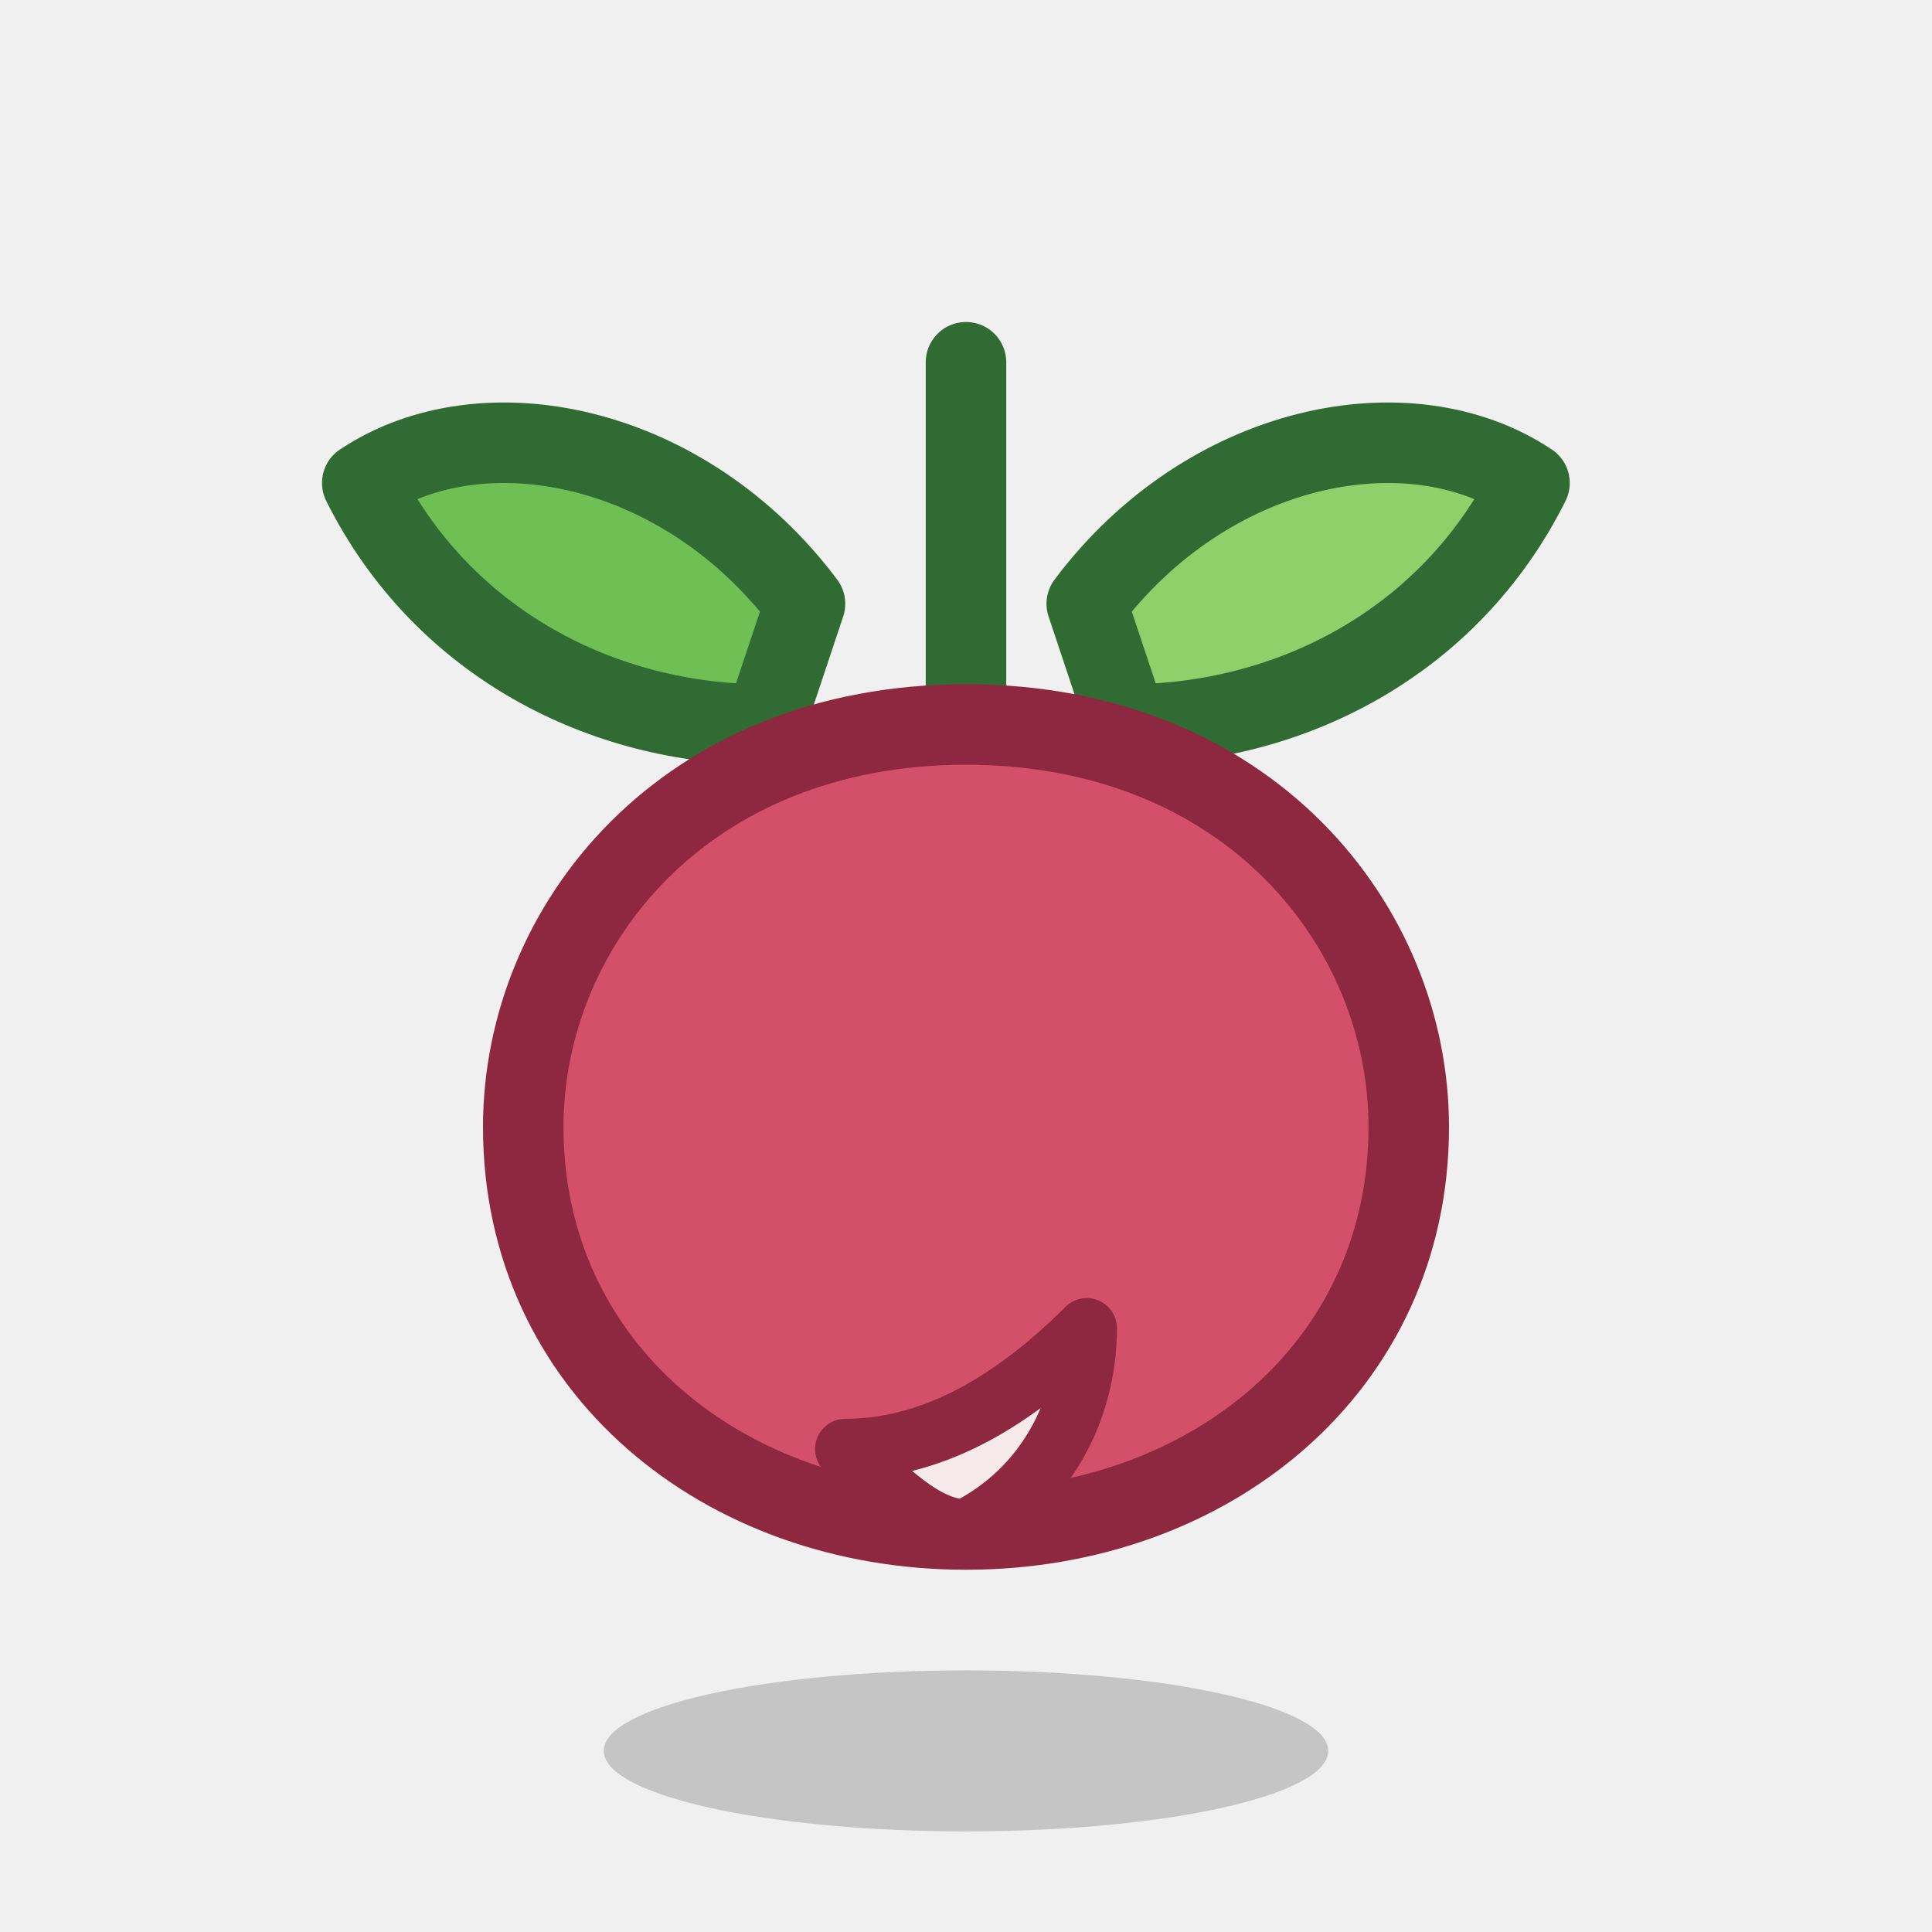
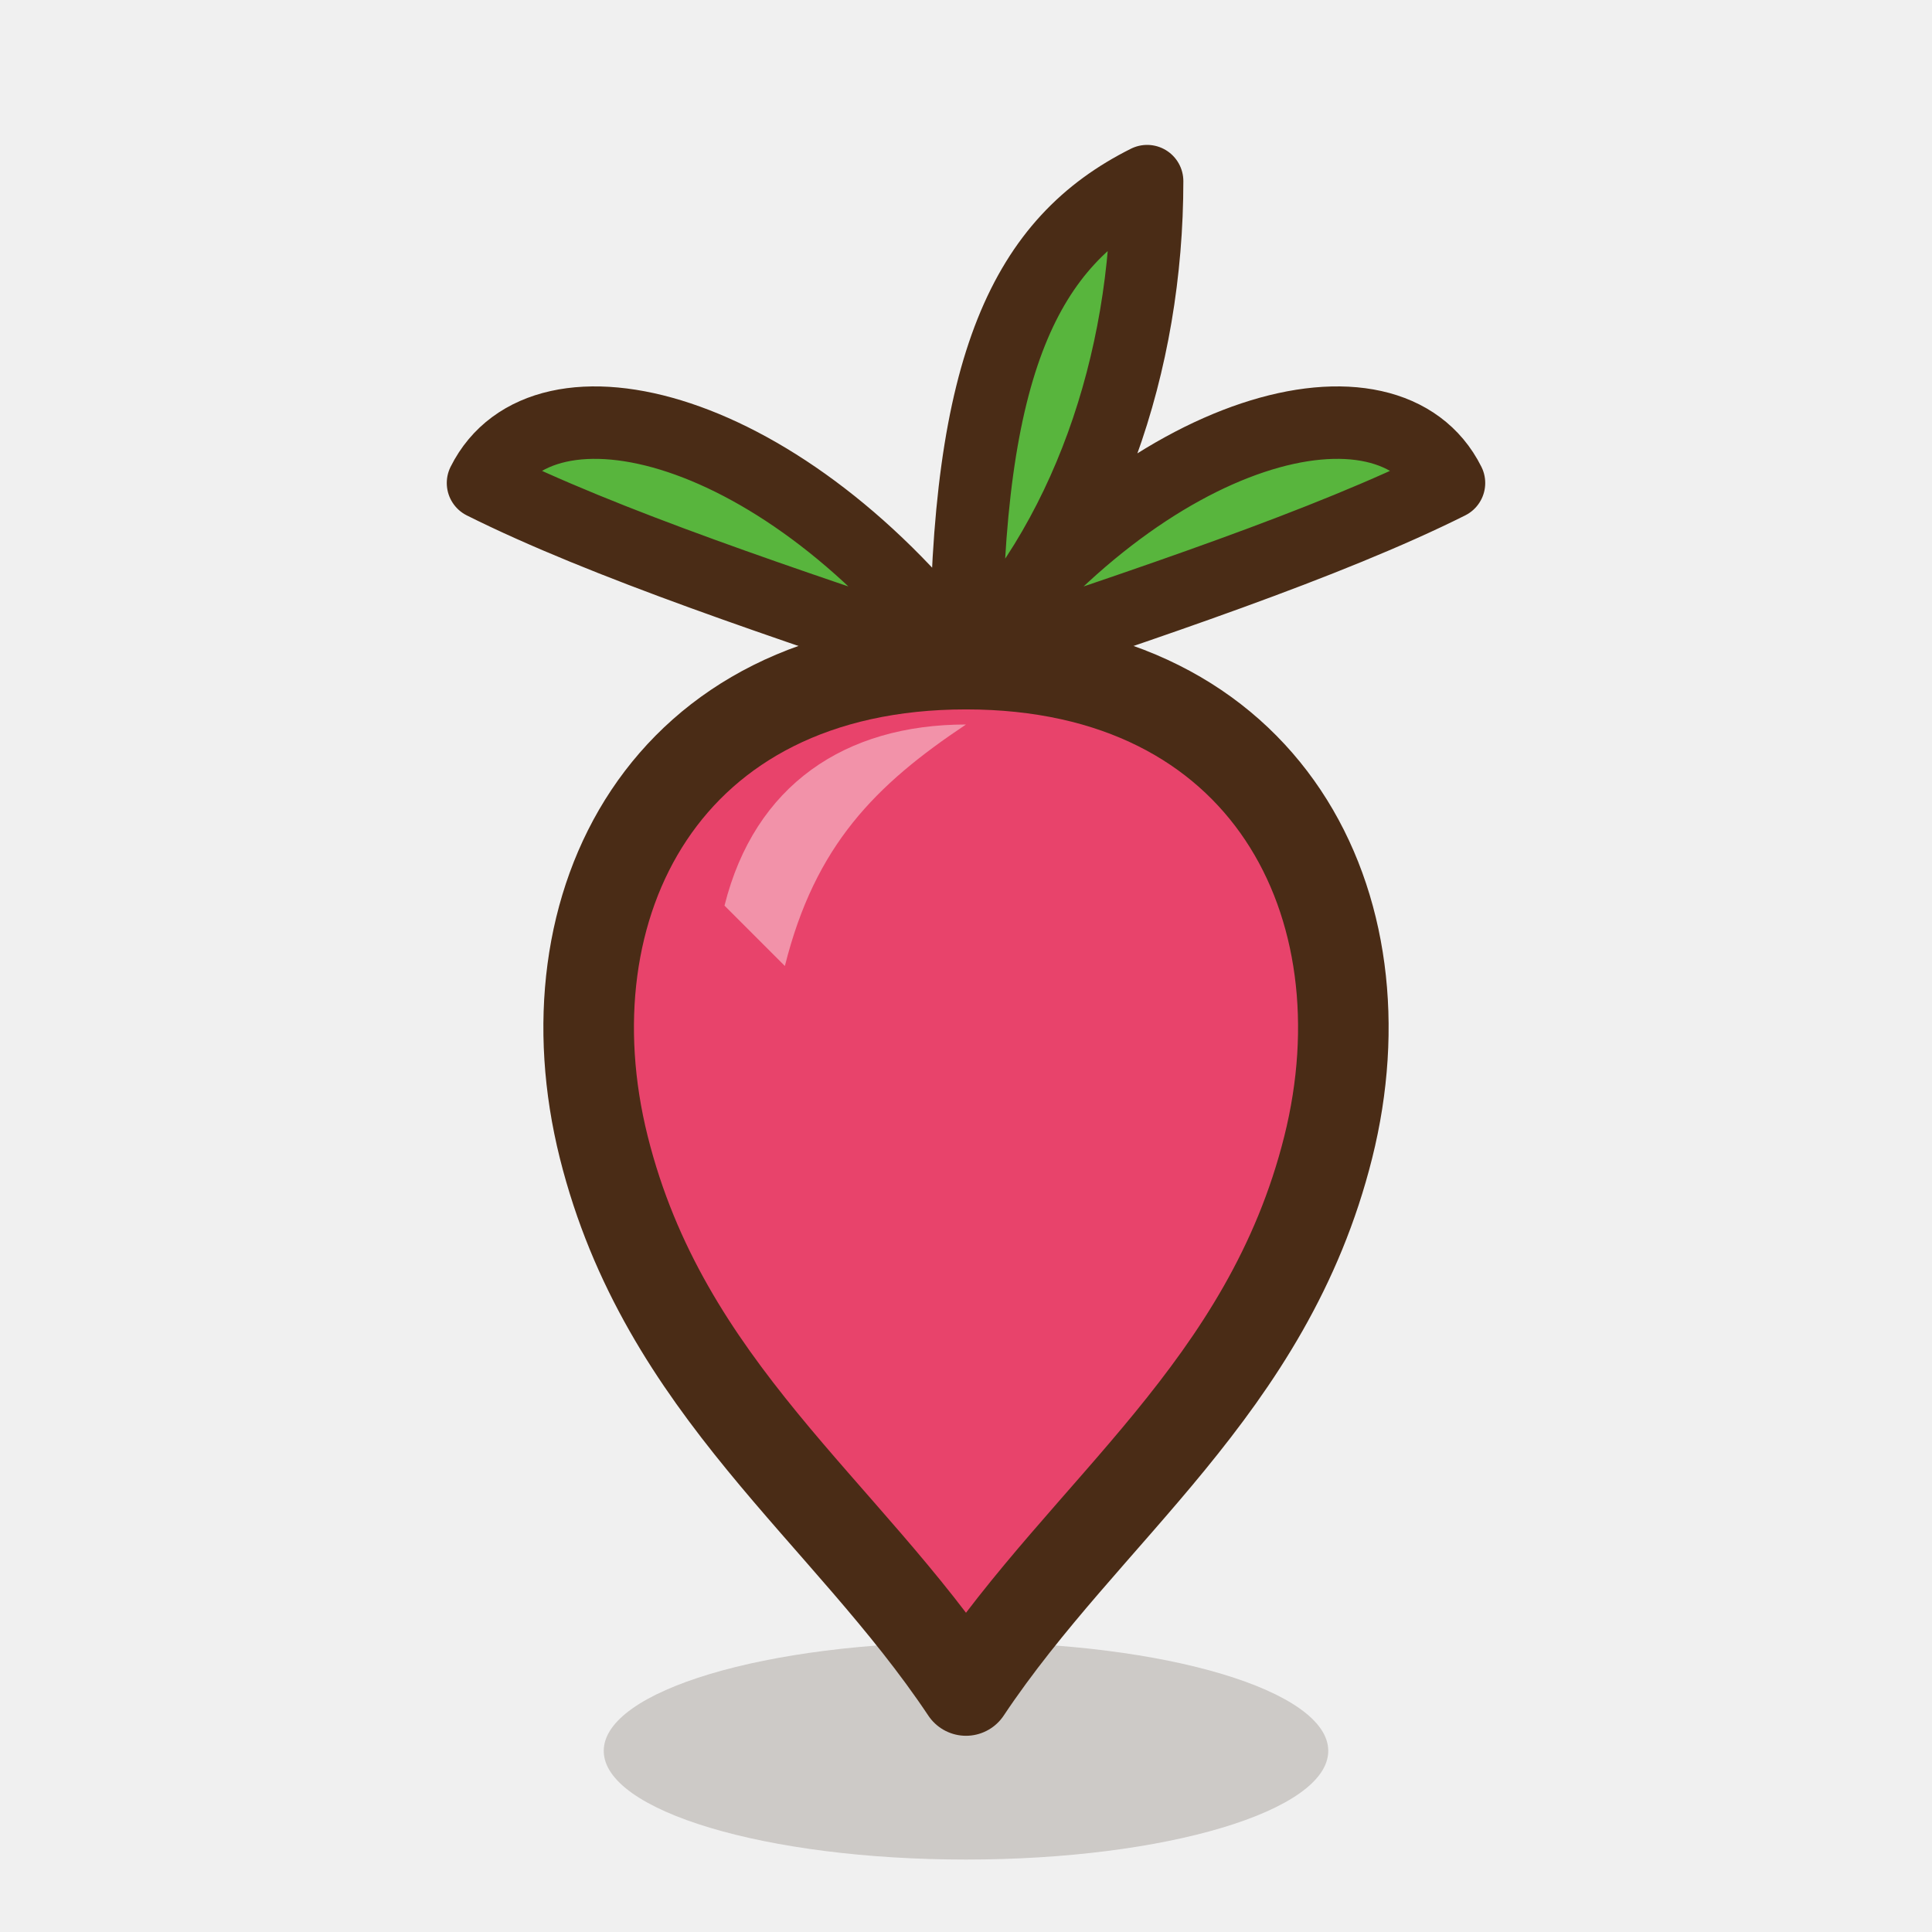
- <svg xmlns="http://www.w3.org/2000/svg" viewBox="0 0 48 48" fill="none" aria-hidden="true">
-   <ellipse cx="24" cy="43.5" rx="9" ry="2" fill="currentColor" opacity="0.18" />
-   <path d="M20 15c-3-4-8-5-11-3 2 4 6 6 10 6z" fill="#6fbf55" stroke="#2f6b32" stroke-width="2" stroke-linejoin="round" />
-   <path d="M27 15c3-4 8-5 11-3-2 4-6 6-10 6z" fill="#8fd06a" stroke="#2f6b32" stroke-width="2" stroke-linejoin="round" />
-   <path d="M24 18V9" stroke="#2f6b32" stroke-width="2" stroke-linecap="round" />
-   <path d="M24 18c7 0 11 5 11 10 0 6-5 10-11 10s-11-4-11-10c0-5 4-10 11-10z" fill="#d4506a" stroke="#8e2740" stroke-width="2" stroke-linejoin="round" />
-   <path d="M24 38c2-1 3-3 3-5-2 2-4 3-6 3 1 1 2 2 3 2z" fill="#f6e9ea" stroke="#8e2740" stroke-width="1.5" stroke-linejoin="round" />
+ <svg xmlns="http://www.w3.org/2000/svg" viewBox="0 0 64 64" aria-hidden="true">
+   <ellipse cx="32" cy="58" rx="12" ry="3.6" fill="#2b1a0c" opacity=".18" />
+   <path d="M32 22c-6-8-14-10-16-6 4 2 10 4 16 6zM32 22c6-8 14-10 16-6-4 2-10 4-16 6zM32 22c0-10 2-14 6-16 0 6-2 12-6 16z" fill="#58b53d" stroke="#4a2c16" stroke-width="2.4" stroke-linejoin="round" stroke-linecap="round" />
+   <path d="M32 22c10 0 14 8 12 16-2 8-8 12-12 18-4-6-10-10-12-18-2-8 2-16 12-16z" fill="#e8436b" stroke="#4a2c16" stroke-width="3" stroke-linejoin="round" stroke-linecap="round" />
+   <path d="M24 30c1-4 4-6 8-6-3 2-5 4-6 8z" fill="#fff" opacity=".42" />
</svg>
